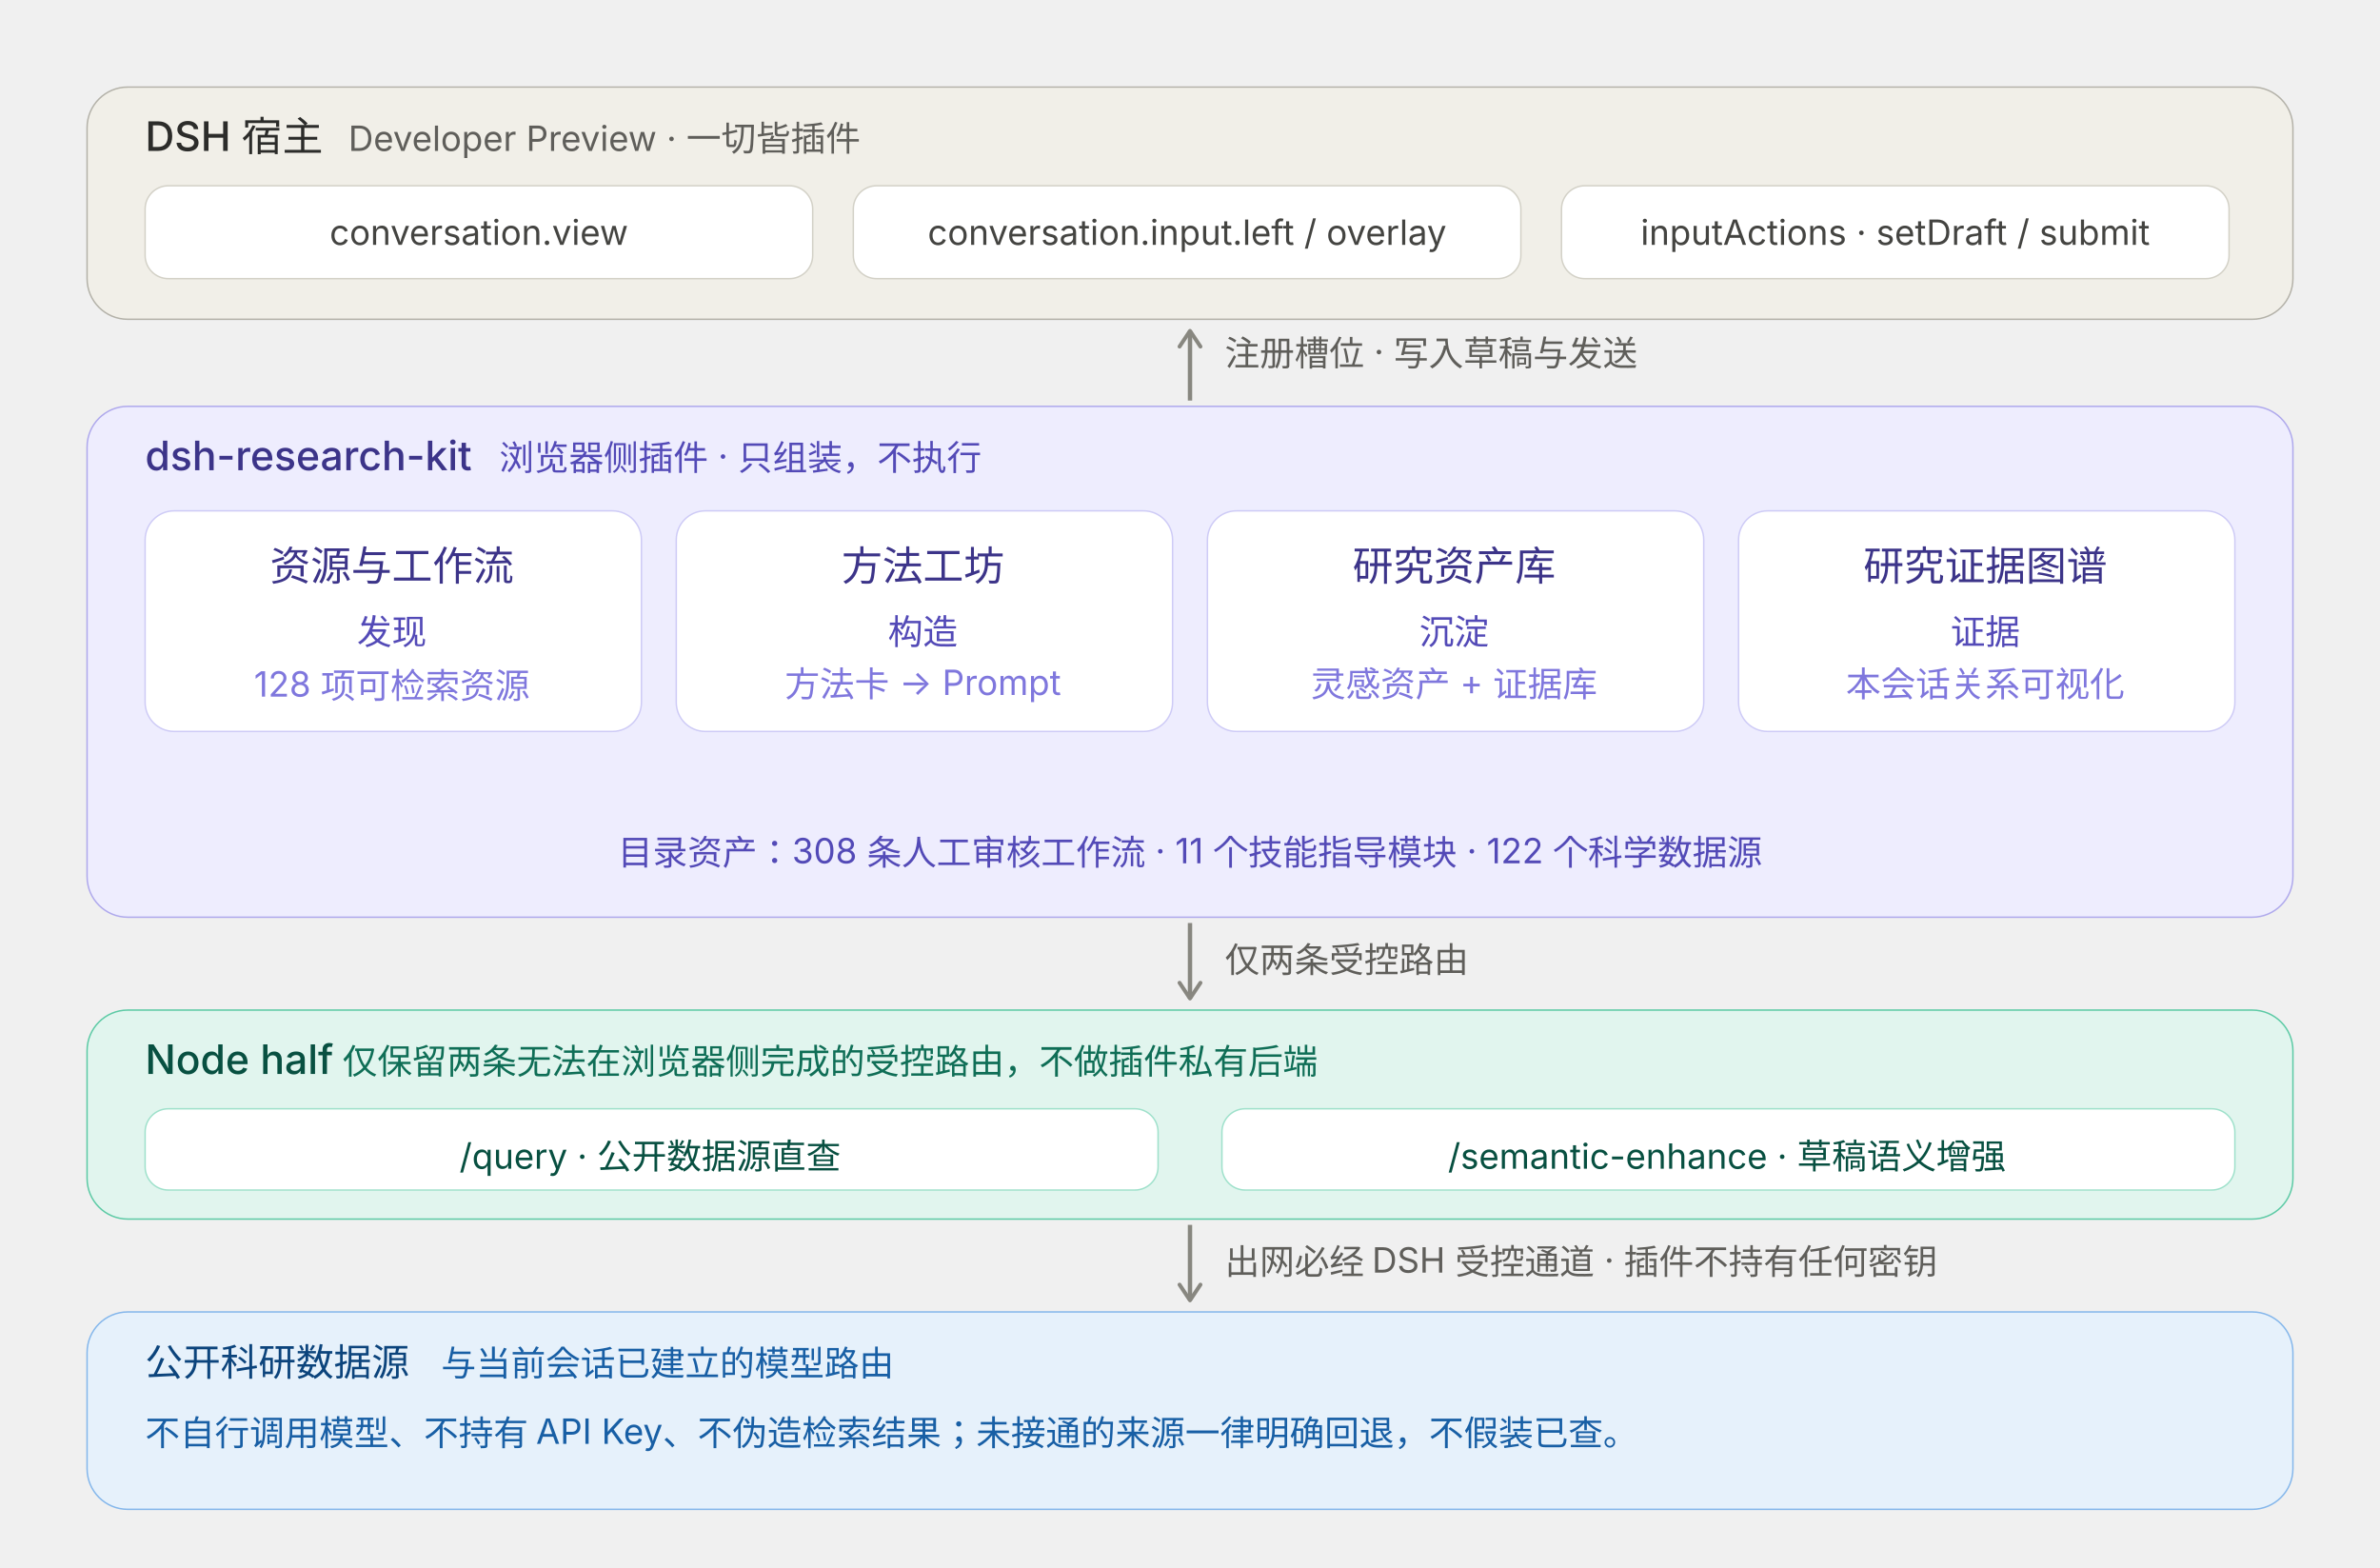
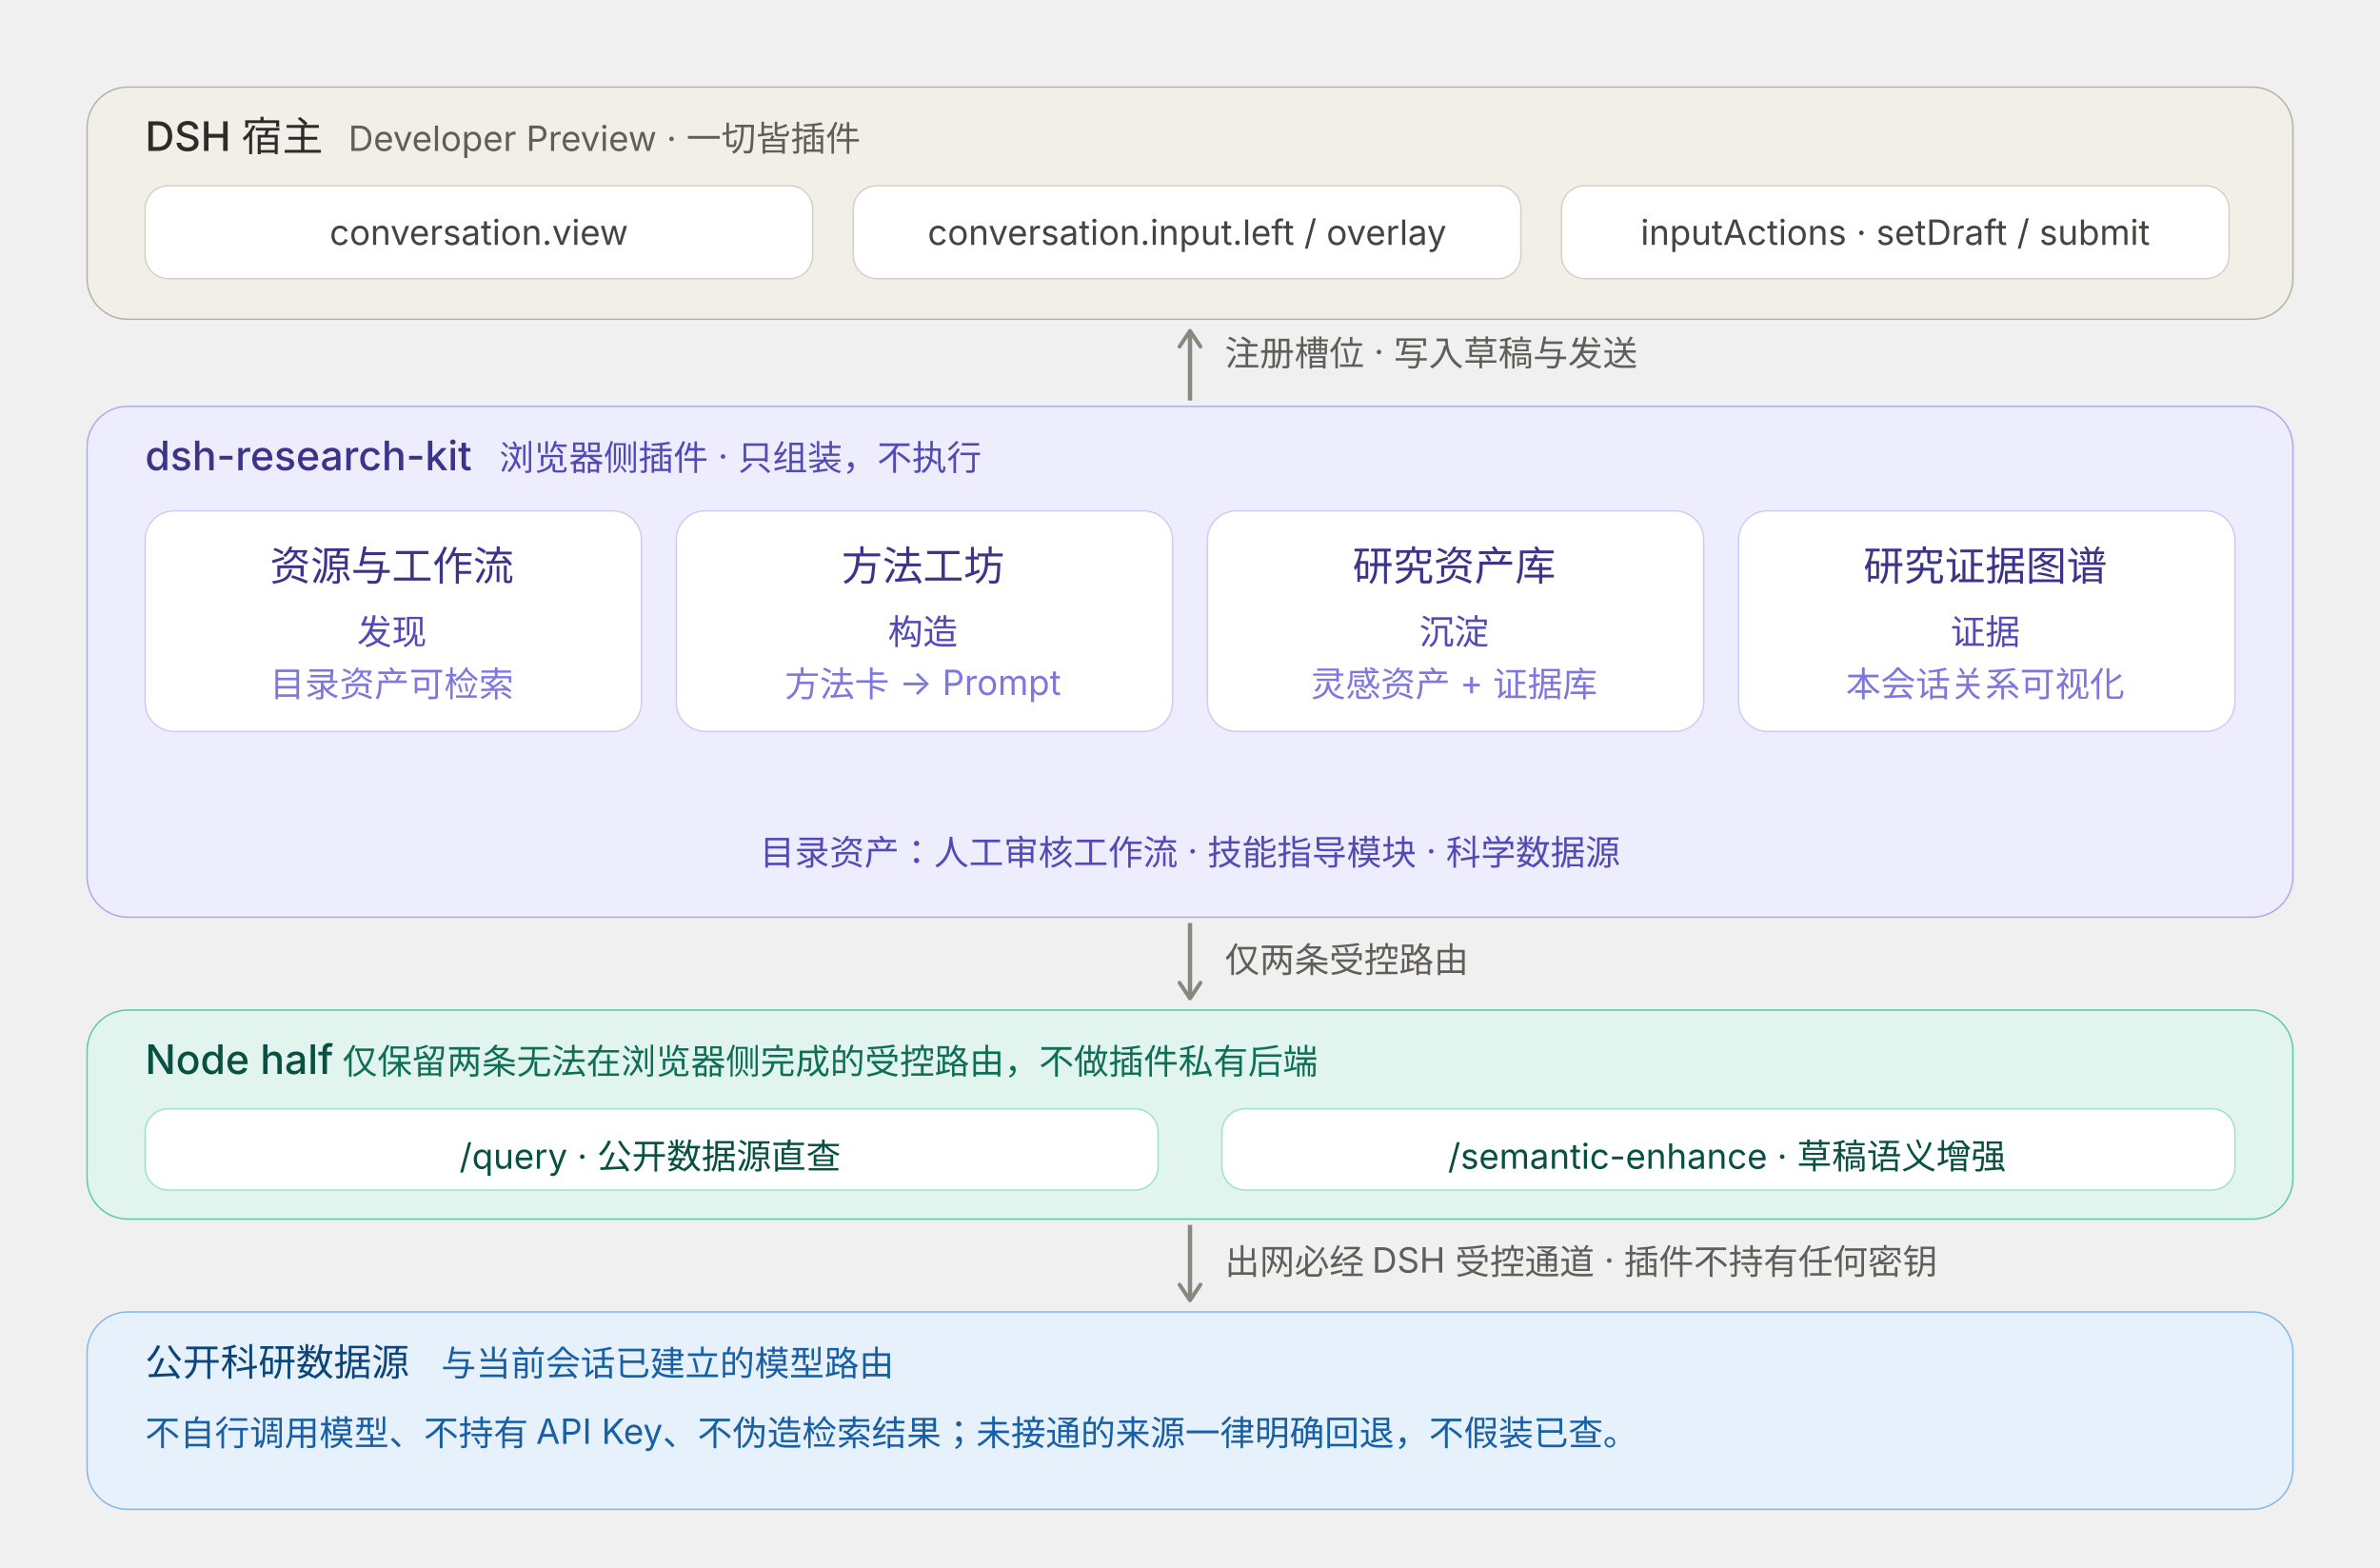
<svg xmlns="http://www.w3.org/2000/svg" viewBox="0 0 820 540" width="820" height="540" role="img" font-family="ui-sans-serif, -apple-system, 'PingFang SC', 'Microsoft YaHei', sans-serif">
  <defs>
    <marker id="a" viewBox="0 0 10 10" refX="8" refY="5" markerWidth="6" markerHeight="6" orient="auto-start-reverse">
      <path d="M2 1L8 5L2 9" fill="none" stroke="#888780" stroke-width="1.5" stroke-linecap="round" stroke-linejoin="round" />
    </marker>
  </defs>
  <rect x="30" y="30" width="760" height="80" rx="14" fill="#F1EFE8" stroke="#B4B2A9" stroke-width="0.5" />
  <text x="50" y="52" font-size="14" font-weight="500" fill="#2C2C2A">DSH 宿主</text>
  <text x="120" y="52" font-size="12" fill="#5F5E5A">Developer Preview · 一切皆插件</text>
  <rect x="50" y="64" width="230" height="32" rx="8" fill="#FFFFFF" stroke="#D3D1C7" stroke-width="0.5" />
  <text x="165" y="80" font-size="12" fill="#444441" text-anchor="middle" dominant-baseline="central">conversation.view</text>
  <rect x="294" y="64" width="230" height="32" rx="8" fill="#FFFFFF" stroke="#D3D1C7" stroke-width="0.5" />
  <text x="409" y="80" font-size="12" fill="#444441" text-anchor="middle" dominant-baseline="central">conversation.input.left / overlay</text>
  <rect x="538" y="64" width="230" height="32" rx="8" fill="#FFFFFF" stroke="#D3D1C7" stroke-width="0.5" />
  <text x="653" y="80" font-size="12" fill="#444441" text-anchor="middle" dominant-baseline="central">inputActions · setDraft / submit</text>
  <path d="M410 138 L410 114" fill="none" stroke="#888780" stroke-width="1.5" marker-end="url(#a)" />
  <text x="422" y="126" font-size="12" fill="#5F5E5A">注册槽位 · 写入草稿与发送</text>
  <rect x="30" y="140" width="760" height="176" rx="14" fill="#EEEDFE" stroke="#AFA9EC" stroke-width="0.5" />
  <text x="50" y="162" font-size="14" font-weight="500" fill="#3C3489">dsh-research-kit</text>
  <text x="172" y="162" font-size="12" fill="#534AB7">浏览器侧插件 · 只组装，不执行</text>
  <rect x="50" y="176" width="171" height="76" rx="10" fill="#FFFFFF" stroke="#CECBF6" stroke-width="0.5" />
  <text x="135" y="200" font-size="14" font-weight="500" fill="#3C3489" text-anchor="middle">资源与工作流</text>
  <text x="135" y="222" font-size="12" fill="#534AB7" text-anchor="middle">发现</text>
-   <text x="135" y="240" font-size="12" fill="#7F77DD" text-anchor="middle">128 项可检索资源</text>
+   <text x="135" y="240" font-size="12" fill="#7F77DD" text-anchor="middle">目录资产可检索</text>
  <rect x="233" y="176" width="171" height="76" rx="10" fill="#FFFFFF" stroke="#CECBF6" stroke-width="0.5" />
  <text x="318" y="200" font-size="14" font-weight="500" fill="#3C3489" text-anchor="middle">方法工坊</text>
  <text x="318" y="222" font-size="12" fill="#534AB7" text-anchor="middle">构造</text>
  <text x="318" y="240" font-size="12" fill="#7F77DD" text-anchor="middle">方法卡 → Prompt</text>
  <rect x="416" y="176" width="171" height="76" rx="10" fill="#FFFFFF" stroke="#CECBF6" stroke-width="0.5" />
  <text x="501" y="200" font-size="14" font-weight="500" fill="#3C3489" text-anchor="middle">研究资产库</text>
  <text x="501" y="222" font-size="12" fill="#534AB7" text-anchor="middle">沉淀</text>
  <text x="501" y="240" font-size="12" fill="#7F77DD" text-anchor="middle">灵感资产 + 证据库</text>
  <rect x="599" y="176" width="171" height="76" rx="10" fill="#FFFFFF" stroke="#CECBF6" stroke-width="0.5" />
  <text x="684" y="200" font-size="14" font-weight="500" fill="#3C3489" text-anchor="middle">研究证据图谱</text>
  <text x="684" y="222" font-size="12" fill="#534AB7" text-anchor="middle">证据</text>
  <text x="684" y="240" font-size="12" fill="#7F77DD" text-anchor="middle">本会话关系可视化</text>
-   <text x="410" y="298" font-size="12" fill="#534AB7" text-anchor="middle">目录资产：308 条人工审核工作流 · 11 个技能指导模块 · 122 个科学数据源</text>
+   <text x="410" y="298" font-size="12" fill="#534AB7" text-anchor="middle">目录资产：人工审核工作流 · 技能指导模块 · 科学数据源</text>
  <path d="M410 318 L410 344" fill="none" stroke="#888780" stroke-width="1.5" marker-end="url(#a)" />
  <text x="422" y="335" font-size="12" fill="#5F5E5A">仅两条受控路由</text>
  <rect x="30" y="348" width="760" height="72" rx="14" fill="#E1F5EE" stroke="#5DCAA5" stroke-width="0.5" />
  <text x="50" y="370" font-size="14" font-weight="500" fill="#085041">Node half</text>
  <text x="118" y="370" font-size="12" fill="#0F6E56">仅保留两条无法在浏览器侧完成的受控路由，不做插件私有后端</text>
  <rect x="50" y="382" width="349" height="28" rx="8" fill="#FFFFFF" stroke="#9FE1CB" stroke-width="0.5" />
  <text x="224" y="396" font-size="12" fill="#085041" text-anchor="middle" dominant-baseline="central">/query · 公开数据源直查</text>
  <rect x="421" y="382" width="349" height="28" rx="8" fill="#FFFFFF" stroke="#9FE1CB" stroke-width="0.5" />
  <text x="595" y="396" font-size="12" fill="#085041" text-anchor="middle" dominant-baseline="central">/semantic-enhance · 草稿语义增强</text>
  <path d="M410 422 L410 448" fill="none" stroke="#888780" stroke-width="1.5" marker-end="url(#a)" />
  <text x="422" y="439" font-size="12" fill="#5F5E5A">出网必经 DSH 受控通道 · 插件不持有任何密钥</text>
  <rect x="30" y="452" width="760" height="68" rx="14" fill="#E6F1FB" stroke="#85B7EB" stroke-width="0.5" />
  <text x="50" y="474" font-size="13" font-weight="500" fill="#0C447C">公开科研数据源</text>
  <text x="152" y="474" font-size="12" fill="#185FA5">与当前会话已建立的模型路由</text>
  <text x="50" y="498" font-size="12" fill="#185FA5">不自行调用模型、不持有 API Key、不伪造检索结果；未接通的来源一律明确回退，不假装已查。</text>
</svg>
